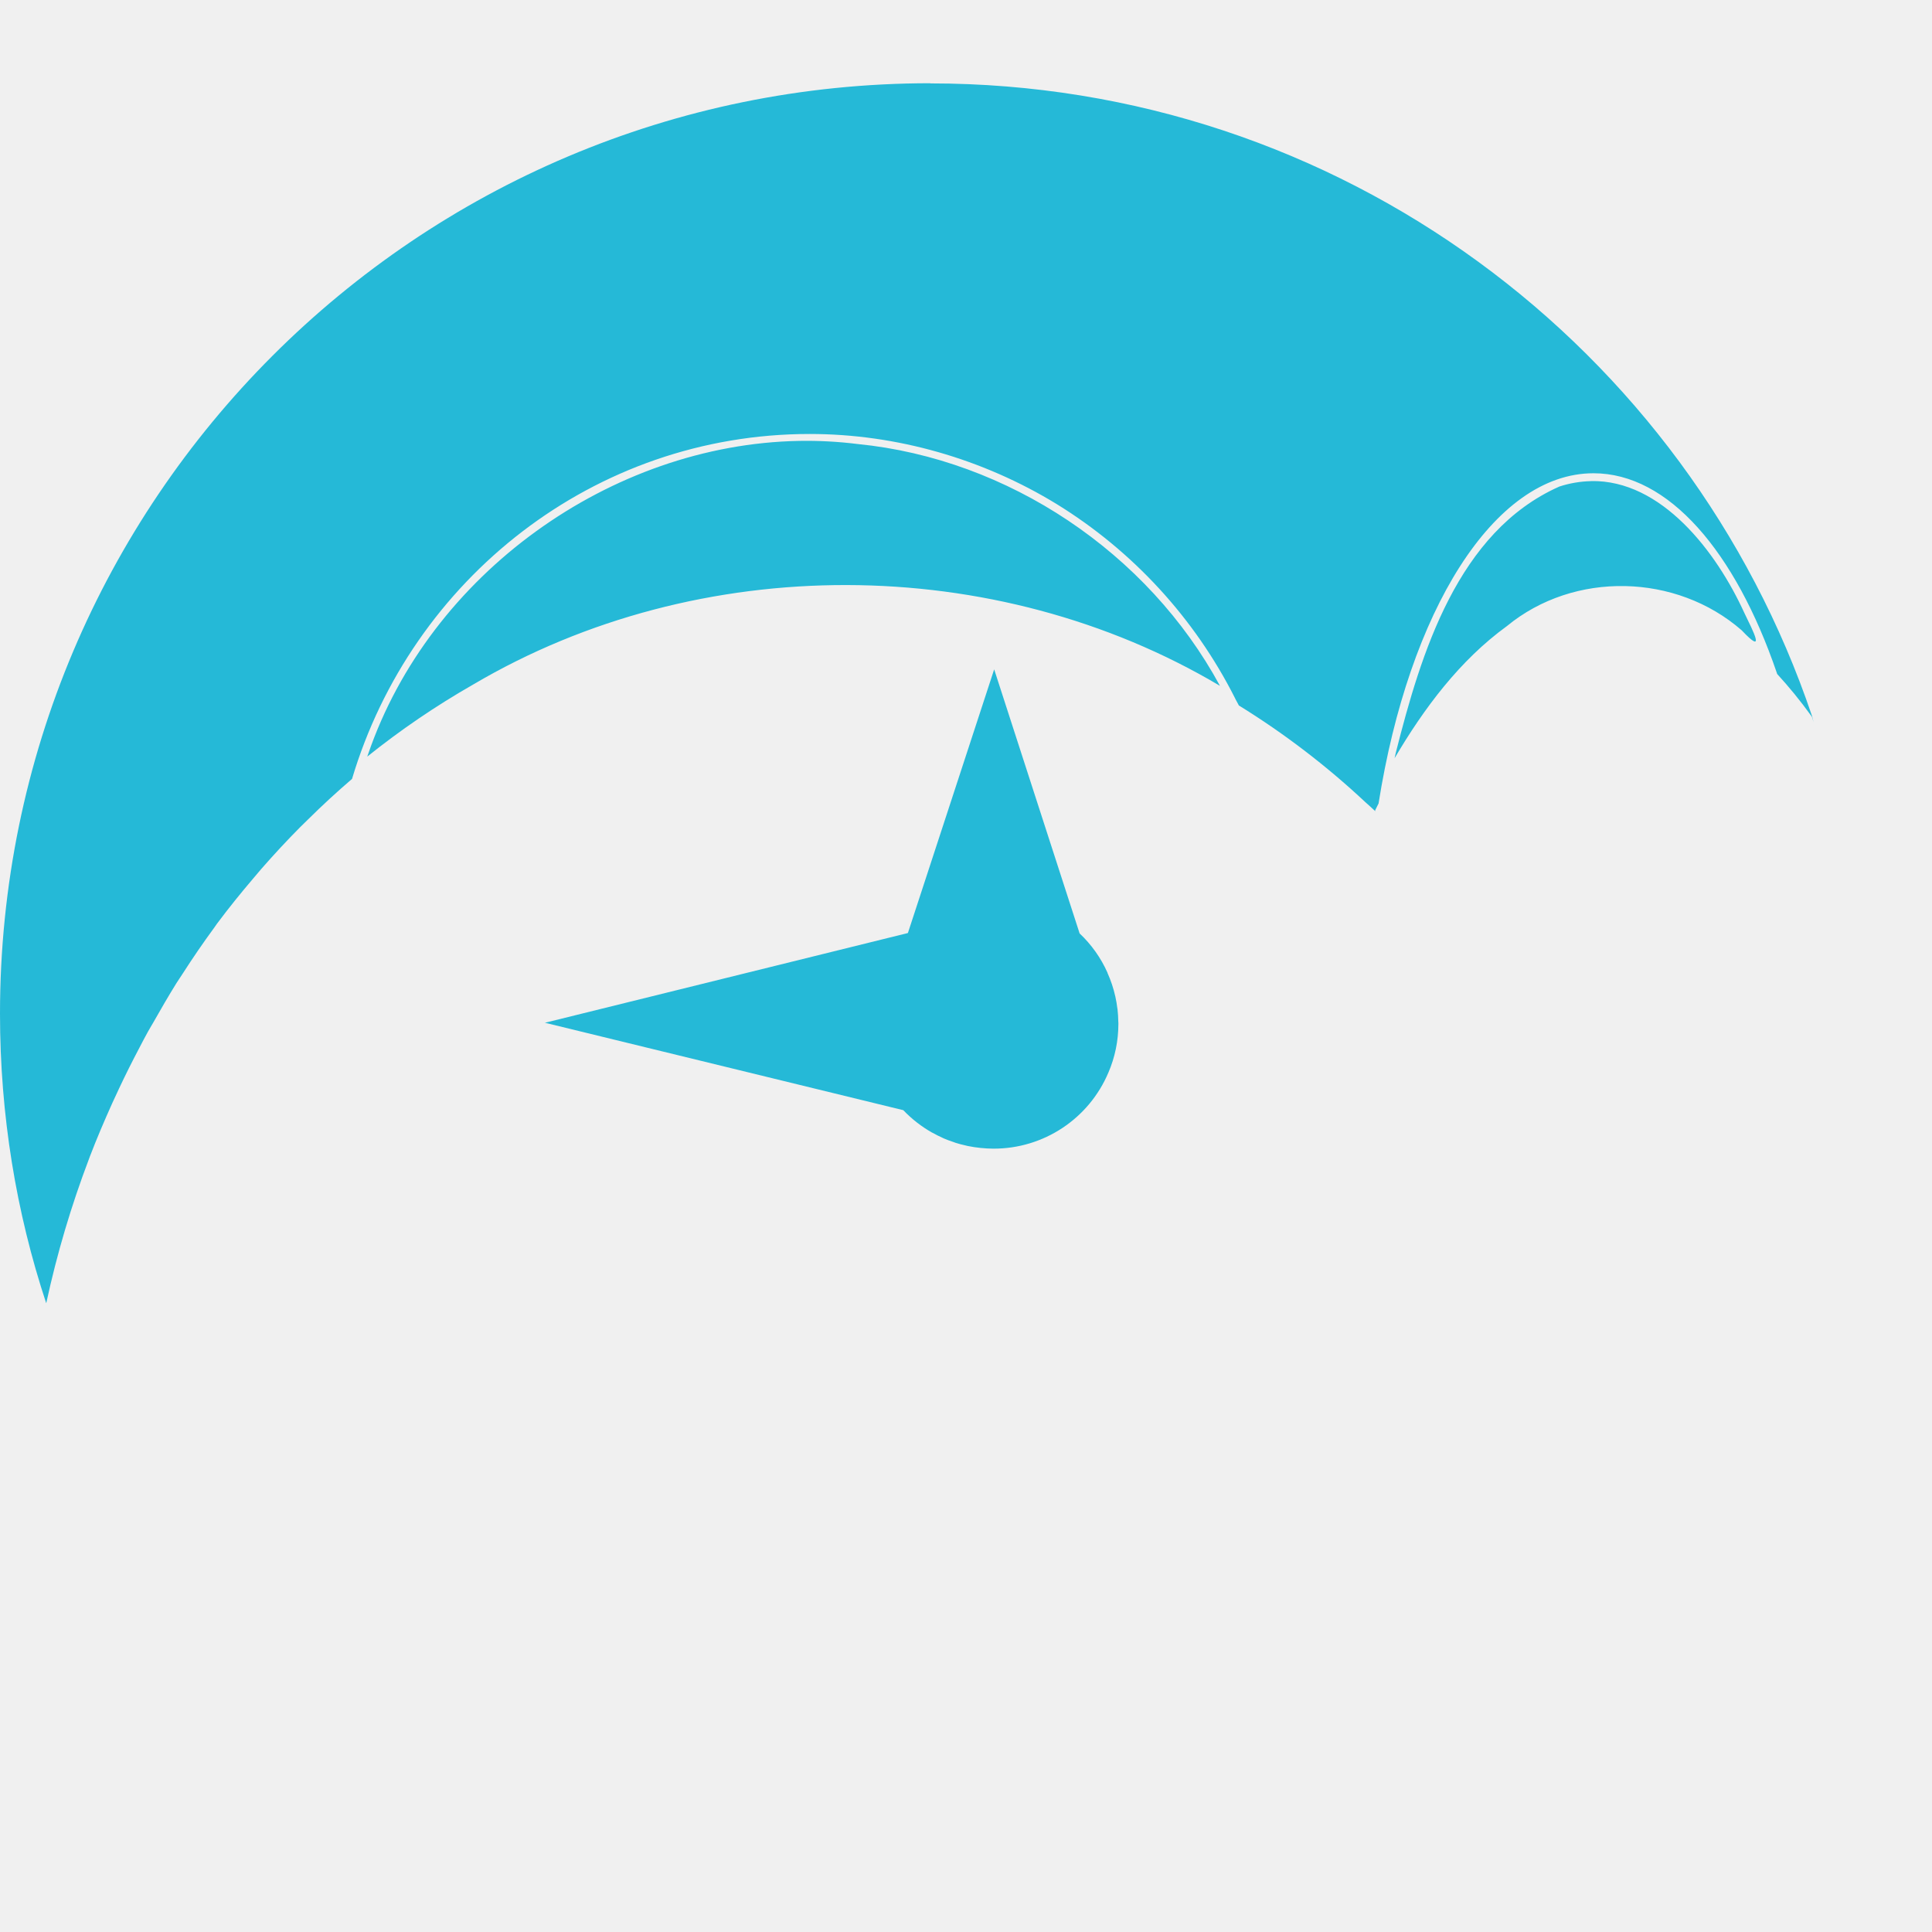
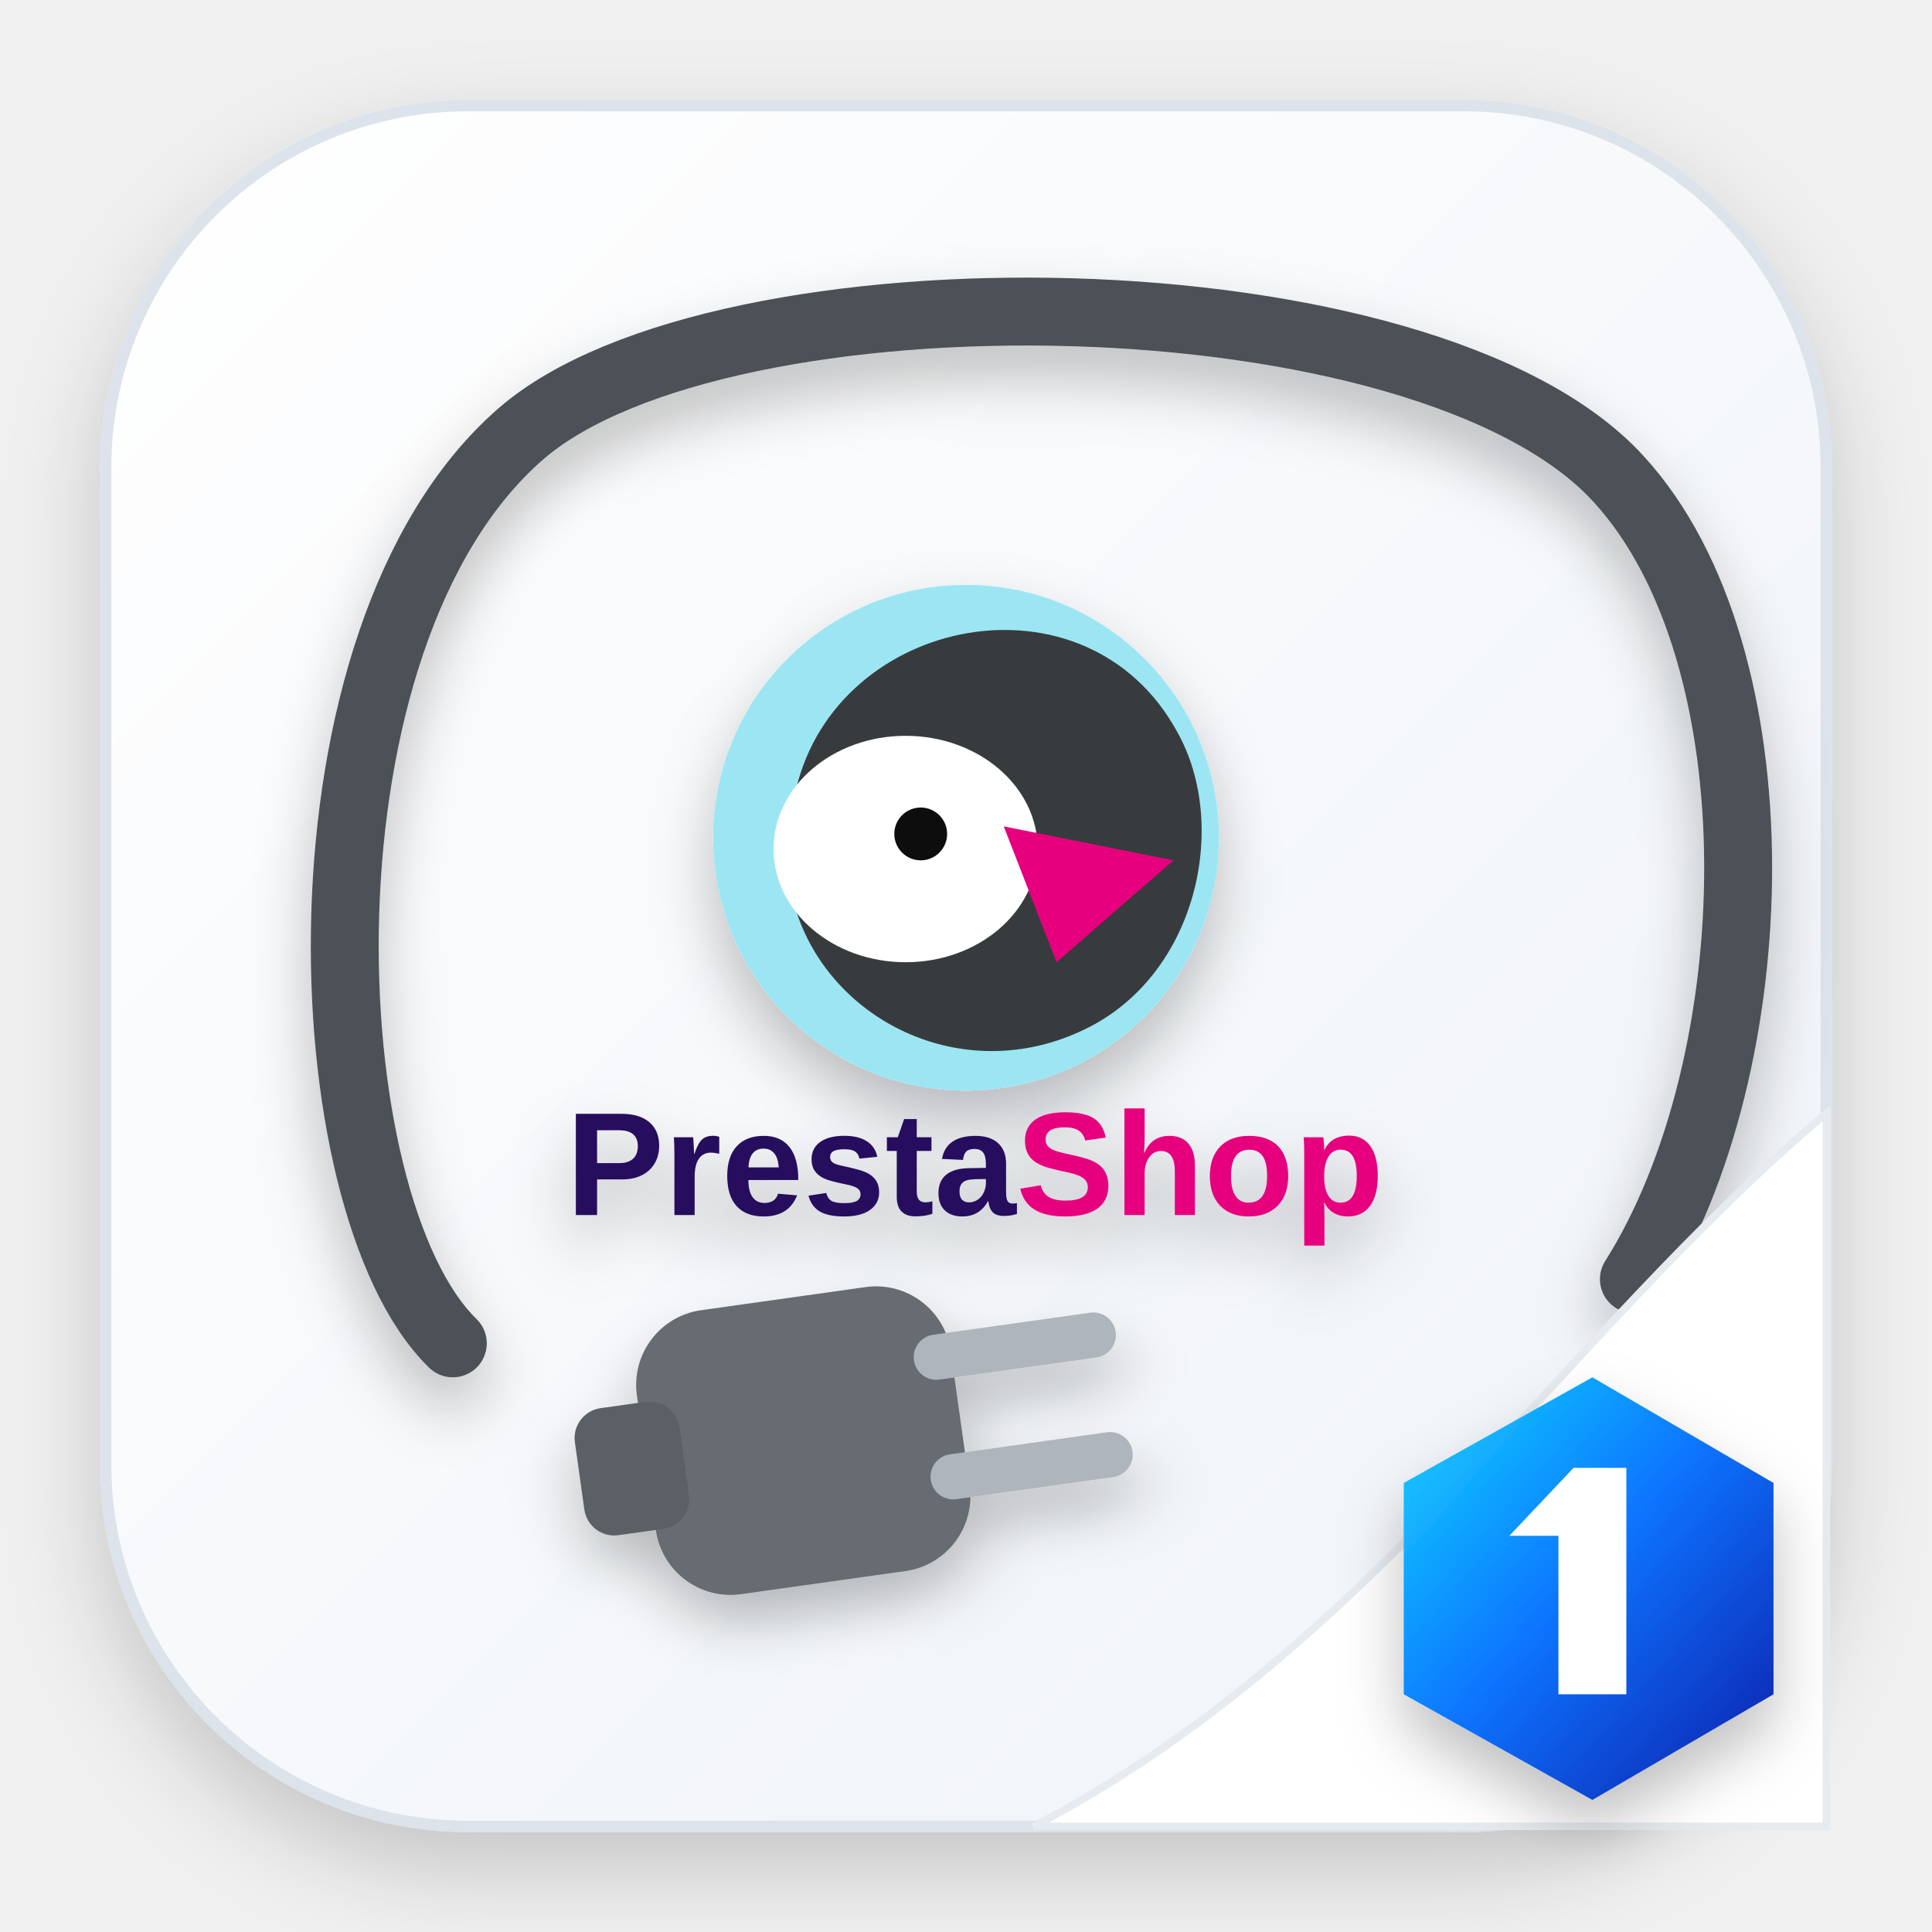
- <svg xmlns="http://www.w3.org/2000/svg" role="img" viewBox="0 0 24 24">
-   <path fill="#25B9D7" d="M11.558 1.034C5.174 1.034 0 6.21 0 12.592c0 1.258.201 2.47.574 3.597l.002-.007a12.415 12.415 0 01.53-1.787l.011-.03c.085-.222.179-.442.277-.66l.084-.181c.08-.171.165-.34.253-.507.036-.068.07-.136.108-.203.02-.038.044-.073.064-.11.094-.166.19-.332.29-.493l.075-.114c.125-.195.256-.386.393-.573l.035-.05c.144-.193.295-.38.451-.563l.1-.118c.155-.177.315-.35.481-.517l.099-.097a10.321 10.321 0 01.546-.503c.74-2.48 3.005-4.285 5.686-4.285 1.079 0 2.152.31 3.071.873a6.017 6.017 0 012.211 2.407l.007.015.04.074v.003l.004.002a9.925 9.925 0 011.567 1.198c.04.037.081.071.12.109.002 0 .006.005.007.006l-.002-.006-.001-.004v-.003l.042-.084c.377-2.384 1.43-4.102 2.67-4.102.934 0 1.762.975 2.276 2.476l.005.016.001.002c.145.158.287.331.424.521l.007.01.021.067-.02-.078c-1.542-4.569-5.863-7.857-10.952-7.857zM9.927 5.477C7.586 5.52 5.34 7.132 4.574 9.365l-.012.034a10.14 10.14 0 011.315-.895c2.806-1.656 6.479-1.646 9.278.016-.895-1.653-2.631-2.819-4.5-3.004a5.14 5.14 0 00-.728-.039zm9.834.5a1.36 1.36 0 00-.39.067c-1.265.562-1.719 2.073-2.031 3.303l-.016.072c.365-.62.808-1.215 1.396-1.642.835-.687 2.105-.655 2.916.053.308.326.141.008.031-.22-.342-.75-1.025-1.653-1.906-1.634zM12.35 8.315l-1.07 3.27-.002.005-.006.002-4.498 1.112h-.009l4.456 1.087c.105.11.227.205.36.28h.002c.042.024.085.045.129.065l.01.005c.041.018.083.033.126.047l.021.008c.04.013.08.023.12.032l.033.008a1.677 1.677 0 00.318.033 1.546 1.546 0 001.43-.948c.08-.186.123-.39.123-.604v-.011l-.001-.012c-.001-.054-.004-.107-.01-.16l-.001-.002a1.506 1.506 0 00-.026-.153l-.001-.004a1.511 1.511 0 00-.096-.288v-.003a1.521 1.521 0 00-.348-.49v-.003z" />
+ <svg xmlns="http://www.w3.org/2000/svg" viewBox="0 0 512 512" role="img" aria-label="PrestaShop connector">
+   <defs>
+     <linearGradient id="bg" x1="0" y1="0" x2="1" y2="1">
+       <stop stop-color="#fff" />
+       <stop offset="1" stop-color="#eef2f7" />
+     </linearGradient>
+     <linearGradient id="one" x1="0" y1="0" x2="1" y2="1">
+       <stop stop-color="#19d8ff" />
+       <stop offset=".48" stop-color="#0874ff" />
+       <stop offset="1" stop-color="#071ca8" />
+     </linearGradient>
+     <filter id="s" x="-30%" y="-30%" width="160%" height="160%">
+       <feDropShadow dx="0" dy="10" stdDeviation="12" flood-opacity=".18" />
+     </filter>
+     <filter id="ps" x="-40%" y="-40%" width="180%" height="180%">
+       <feDropShadow dx="0" dy="8" stdDeviation="8" flood-opacity=".25" />
+     </filter>
+   </defs>
+   <rect x="28" y="28" width="456" height="456" rx="96" fill="url(#bg)" stroke="#dce3eb" stroke-width="3" filter="url(#s)" />
+   <path d="M120 356C82 319 76 169 138 115c53-46 240-44 291 12 43 47 40 155 4 212" fill="none" stroke="#4c5157" stroke-width="18" stroke-linecap="round" filter="url(#ps)" />
+   <g transform="translate(145 146)" filter="url(#ps)">
+     <circle cx="111" cy="76" r="67" fill="#9ce6f3" />
+     <path d="M66 63c11-46 77-59 101-15 14 25 5 65-25 79-42 20-90-17-76-64Z" fill="#383a3d" />
+     <ellipse cx="95" cy="79" rx="35" ry="30" fill="#fff" />
+     <path d="M121 73 166 82l-31 27Z" fill="#e6007e" />
+     <circle cx="99" cy="75" r="7" fill="#111" />
+     <text x="5" y="176" font-family="Arial,Helvetica,sans-serif" font-size="39" font-weight="700" fill="#25115d">Presta<tspan fill="#e6007e">Shop</tspan>
+     </text>
+   </g>
+   <g filter="url(#ps)" transform="translate(166 350) rotate(-8)">
+     <rect x="0" y="0" width="84" height="76" rx="20" fill="#666c72" />
+     <rect x="-18" y="22" width="28" height="34" rx="8" fill="#5a6066" />
+     <rect x="74" y="15" width="54" height="12" rx="6" fill="#aeb5bc" />
+     <rect x="74" y="47" width="54" height="12" rx="6" fill="#aeb5bc" />
+   </g>
+   <path d="M274 484C365 436 413 355 484 295V484Z" fill="#fff" stroke="#e6ebf0" stroke-width="2" />
+   <g transform="translate(372 365)" filter="url(#ps)">
+     <path d="M50 0 98 28v56L50 112 0 84V28Z" fill="url(#one)" />
+     <path d="M45 24 28 42h13v42h18V24Z" fill="#fff" />
+   </g>
</svg>
